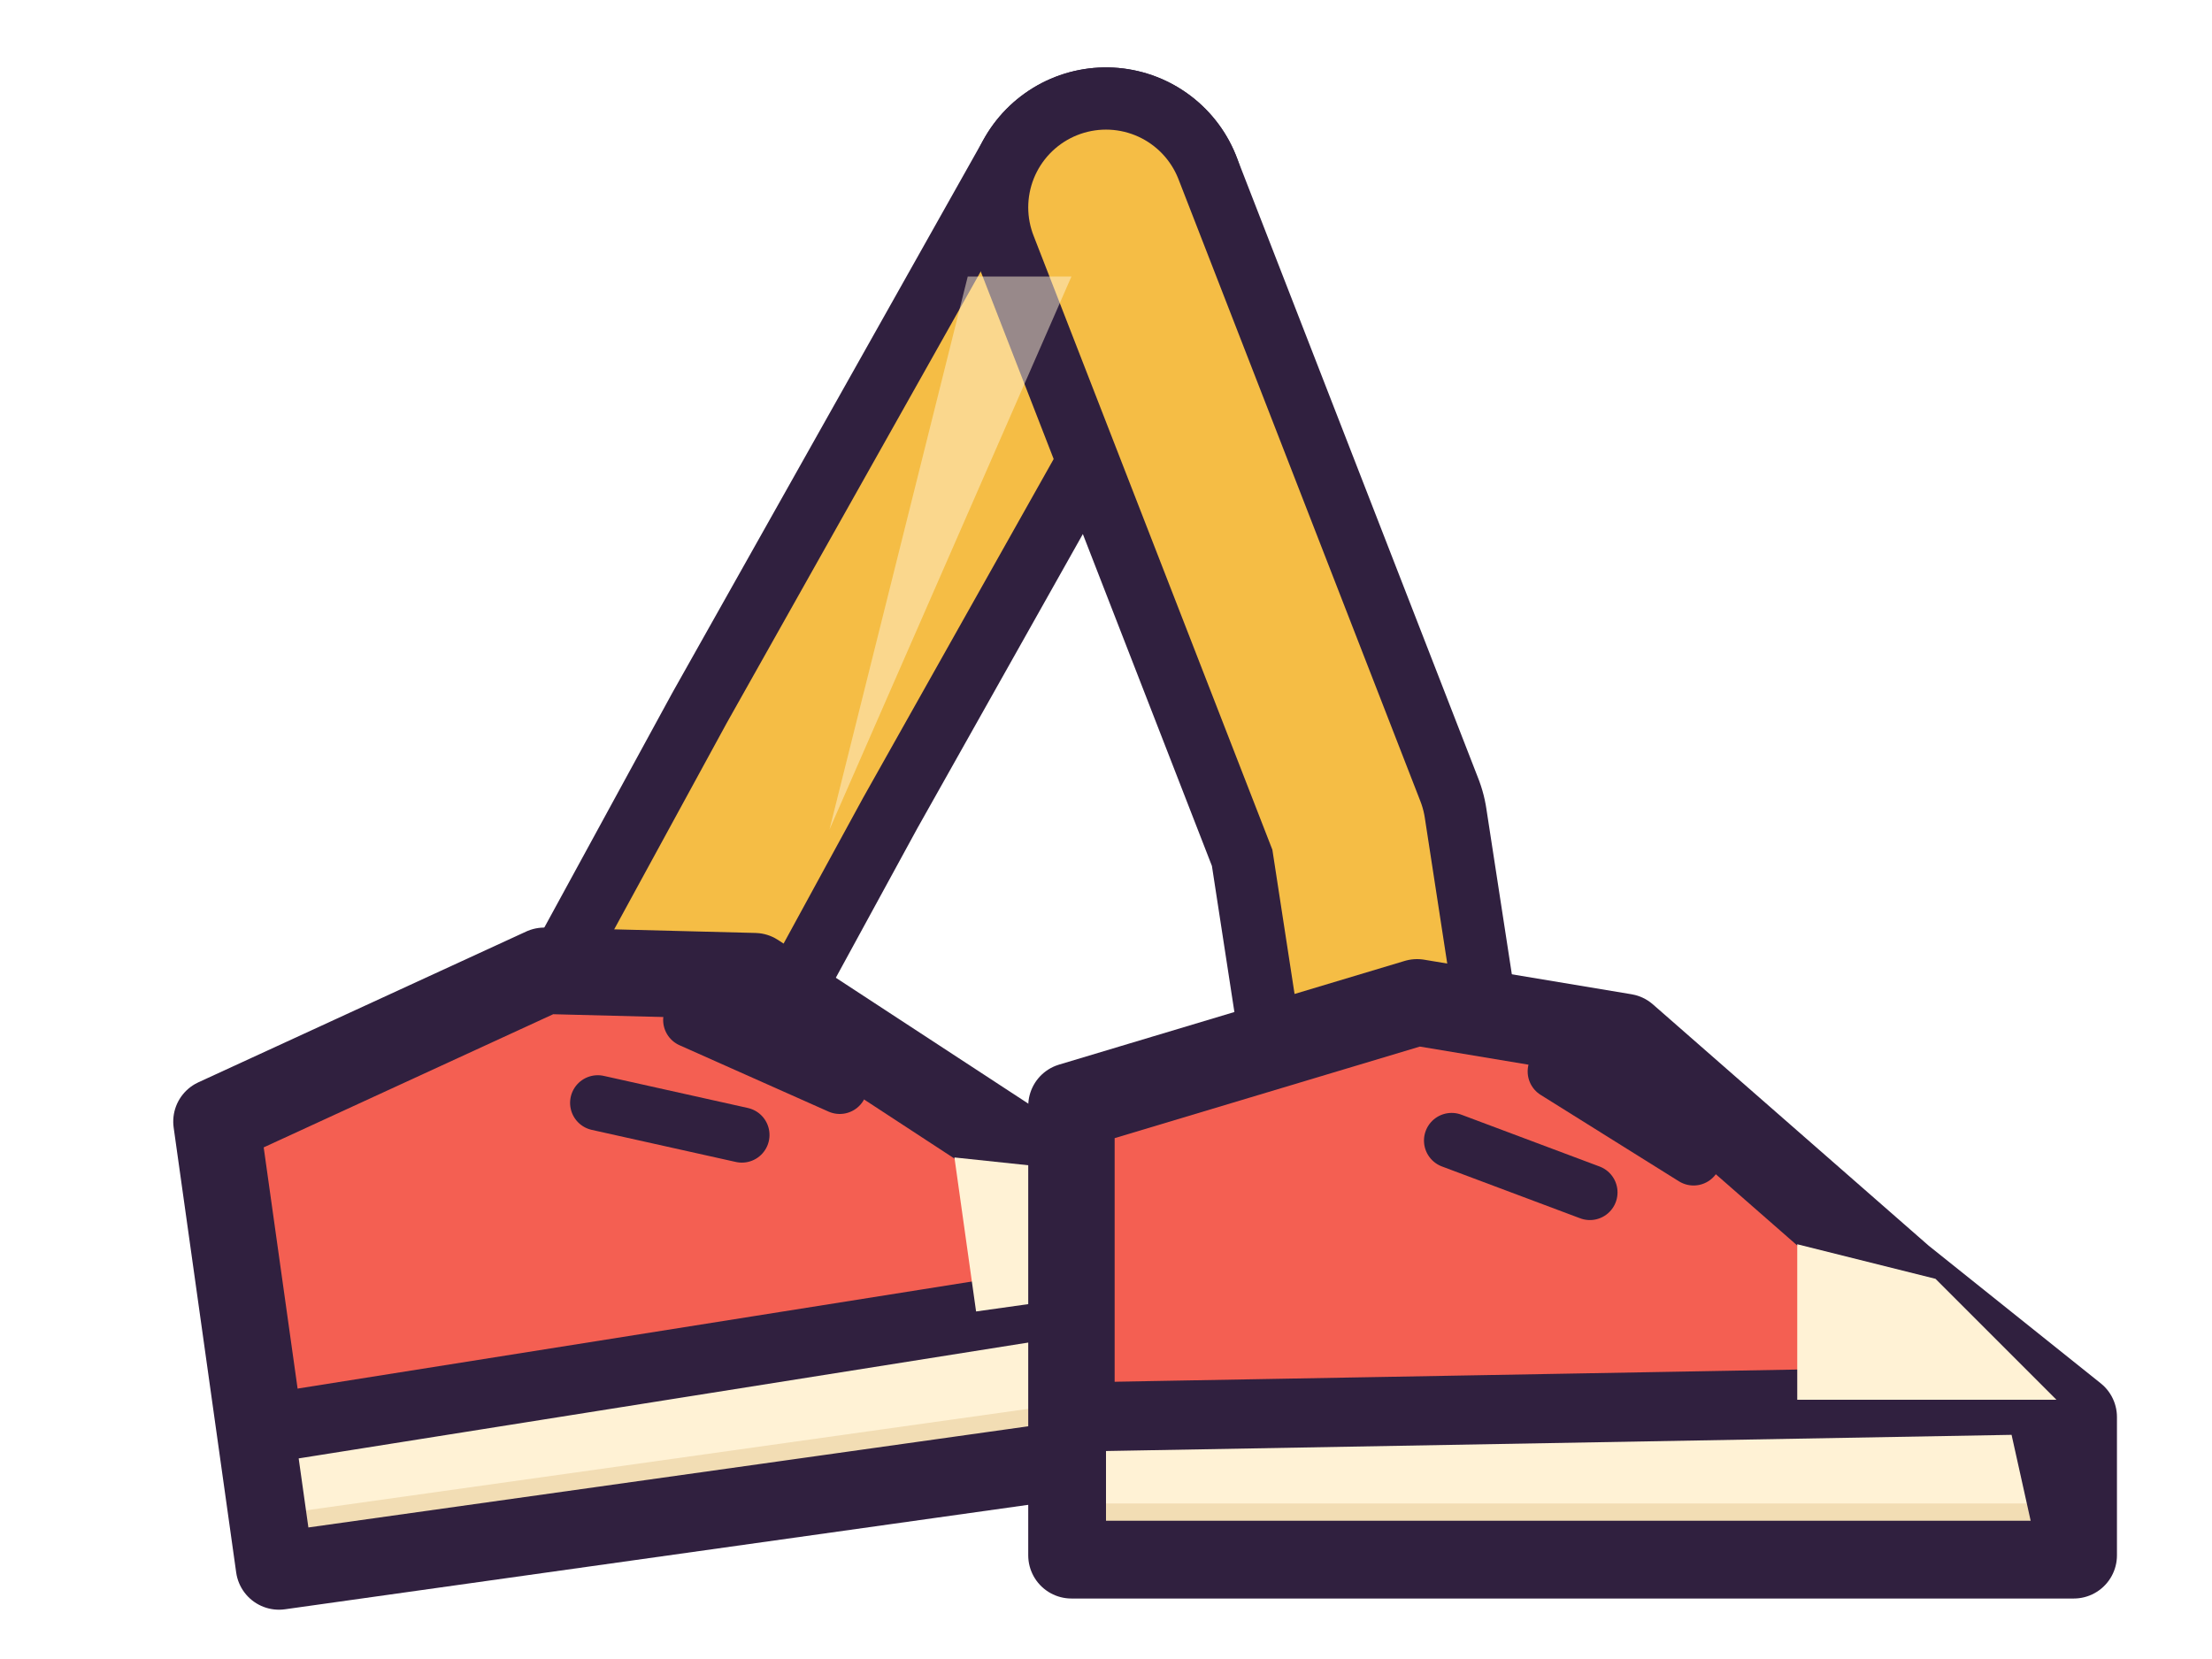
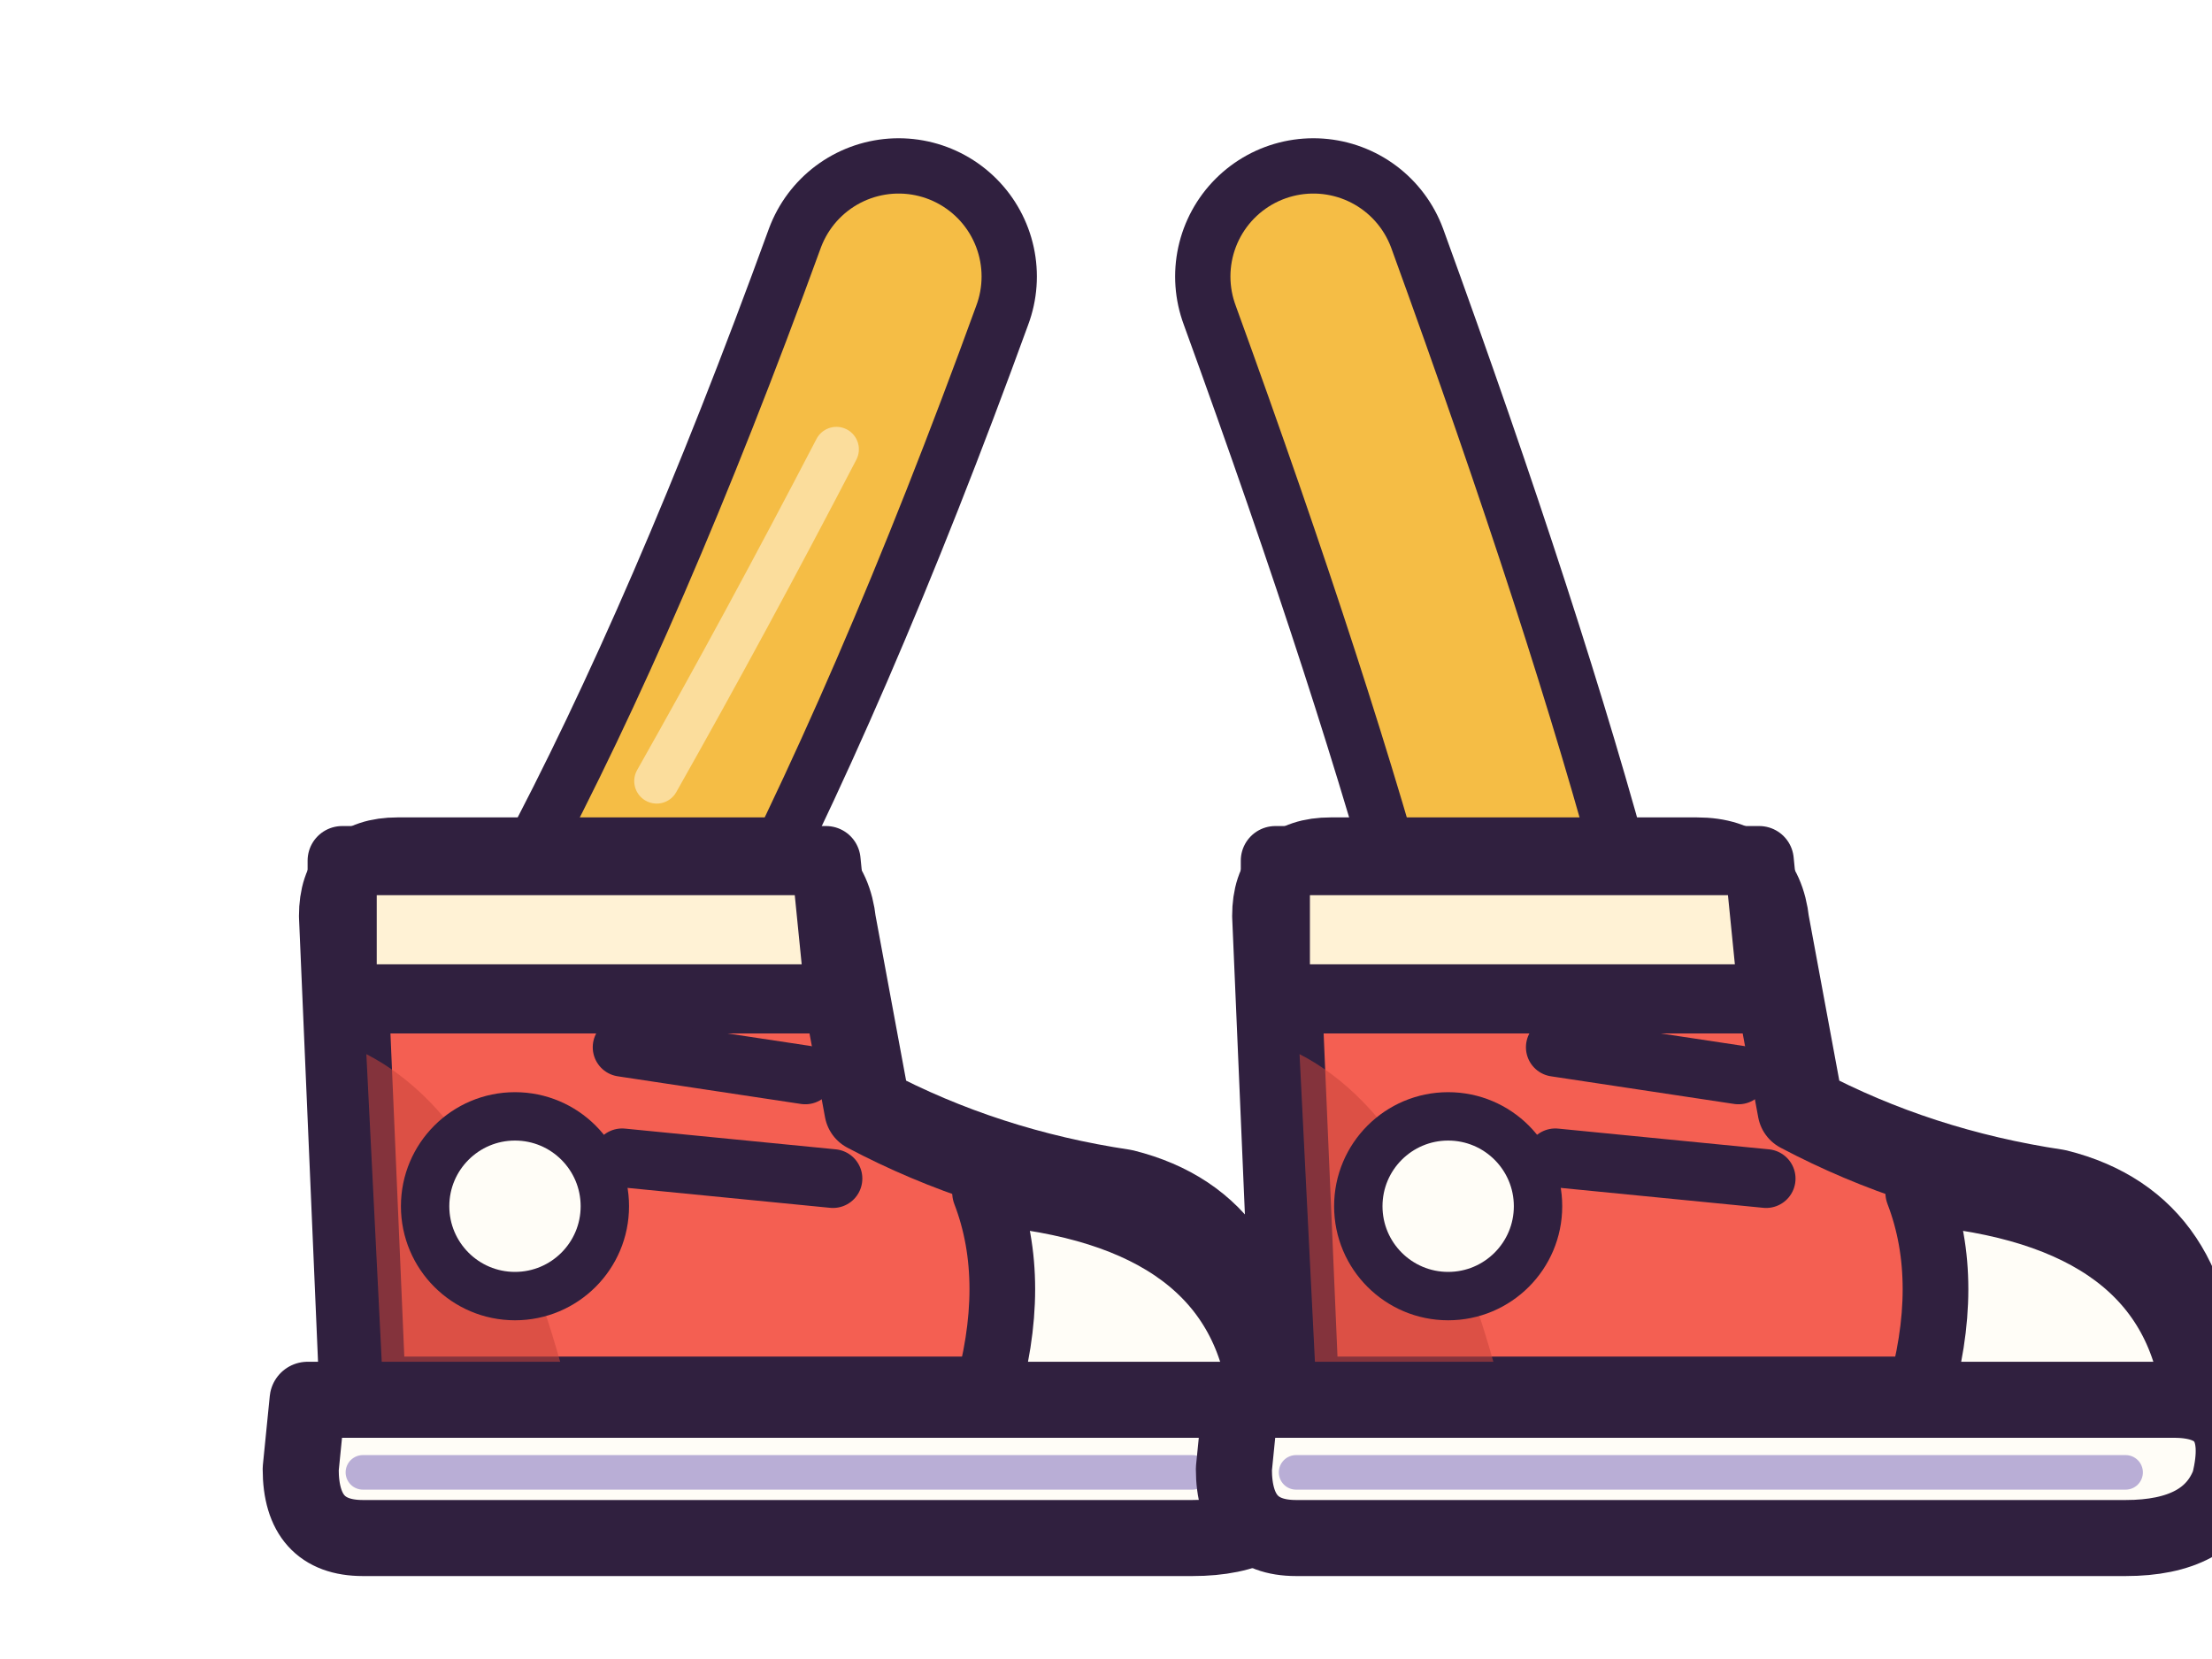
<svg xmlns="http://www.w3.org/2000/svg" width="64" height="48" viewBox="0 0 64 48">
-   <path d="M32 6L23 22L17 33" fill="none" stroke="#30203F" stroke-width="8.1" stroke-linecap="round" stroke-linejoin="round" />
-   <path d="M32 6L23 22L17 33" fill="none" stroke="#F5BD45" stroke-width="4.5" stroke-linecap="round" stroke-linejoin="round" />
-   <g transform="translate(17 37) rotate(-8)">
-     <g>
-       <clipPath id="c1">
-         <path d="M-10 -6L0 -9L6 -8L14 -1L19 3L19 7L-10 7Z" />
-       </clipPath>
-       <path d="M-10 -6L0 -9L6 -8L14 -1L19 3L19 7L-10 7Z" fill="#C9443B" />
-       <g clip-path="url(#c1)">
-         <path transform="translate(-2 -3)" d="M-10 -6L0 -9L6 -8L14 -1L19 3L19 7L-10 7Z" fill="#F45F52" />
-       </g>
-       <path d="M-10 -6L0 -9L6 -8L14 -1L19 3L19 7L-10 7Z" fill="none" stroke="#30203F" stroke-width="2.5" stroke-linejoin="round" />
-     </g>
-     <g>
-       <clipPath id="c2">
-         <path d="M-10 3L18 2.5L19 7L-10 7Z" />
-       </clipPath>
-       <path d="M-10 3L18 2.5L19 7L-10 7Z" fill="#F2DDB4" />
-       <g clip-path="url(#c2)">
-         <path transform="translate(0 -1.5)" d="M-10 3L18 2.5L19 7L-10 7Z" fill="#FFF2D5" />
-       </g>
-       <path d="M-10 3L18 2.5L19 7L-10 7Z" fill="none" stroke="#30203F" stroke-width="2" stroke-linejoin="round" />
-     </g>
-     <path d="M11 -2L15 -1L18.5 2.5L11 2.5Z" fill="#FFF2D5" />
-     <path d="M1 -5L5 -3.5" fill="none" stroke="#30203F" stroke-width="1.6" stroke-linecap="round" stroke-linejoin="round" />
-     <path d="M4 -7L8 -4.5" fill="none" stroke="#30203F" stroke-width="1.6" stroke-linecap="round" stroke-linejoin="round" />
+   <path d="M26 8Q22 19 18 26.5" fill="none" stroke="#30203F" stroke-width="8" stroke-linecap="round" stroke-linejoin="round" />
+   <path d="M26 8Q22 19 18 26.5" fill="none" stroke="#F5BD45" stroke-width="4.8" stroke-linecap="round" stroke-linejoin="round" />
+   <g transform="translate(18.5 44.5) rotate(0 0 0)">
+     <path d="M-8 -4L-8.6 -18Q-8.6 -19.6 -7 -19.6L3.6 -19.6Q5.4 -19.6 5.6 -17.8L6.6 -12.4Q10 -10.6 14 -10Q18 -9 18 -4Z" fill="#F45F52" stroke="#30203F" stroke-width="2.5" stroke-linejoin="round" />
+     <path d="M-7.4 -4L-7.9 -14Q-4 -12 -2 -4Z" fill="#C9443B" opacity=".55" />
+     <path d="M-8.6 -19.6L5.4 -19.6L5.8 -15.6L-8.6 -15.6Z" fill="#FFF2D5" stroke="#30203F" stroke-width="2" stroke-linejoin="round" />
+     <path d="M10 -10Q17.4 -9.4 18 -4L10 -4Q11 -7.4 10 -10Z" fill="#FFFDF7" stroke="#30203F" stroke-width="1.9" stroke-linejoin="round" />
+     <path d="M-0.5 -14.2L4.8 -13.4M-0.5 -11L5.6 -10.4" fill="none" stroke="#30203F" stroke-width="1.7" stroke-linecap="round" stroke-linejoin="round" />
+     <circle cx="-3.6" cy="-9.6" r="2.6" fill="#FFFDF7" stroke="#30203F" stroke-width="1.4" />
+     <path d="M-9.6 -4L17.4 -4Q19.6 -4 19 -1.6Q18.4 0 16 0L-8 0Q-9.8 0 -9.8 -2Z" fill="#FFFDF7" stroke="#30203F" stroke-width="2.2" stroke-linejoin="round" />
+     <path d="M-8 -1.9L16 -1.9" fill="none" stroke="#B9AED6" stroke-width="1" stroke-linecap="round" stroke-linejoin="round" />
  </g>
-   <path d="M32 6L39 24L41 37" fill="none" stroke="#30203F" stroke-width="8.1" stroke-linecap="round" stroke-linejoin="round" />
-   <path d="M32 6L39 24L41 37" fill="none" stroke="#F5BD45" stroke-width="4.5" stroke-linecap="round" stroke-linejoin="round" />
-   <g transform="translate(41 38) rotate(0)">
-     <g>
-       <clipPath id="c3">
-         <path d="M-10 -6L0 -9L6 -8L14 -1L19 3L19 7L-10 7Z" />
-       </clipPath>
-       <path d="M-10 -6L0 -9L6 -8L14 -1L19 3L19 7L-10 7Z" fill="#C9443B" />
-       <g clip-path="url(#c3)">
-         <path transform="translate(-2 -3)" d="M-10 -6L0 -9L6 -8L14 -1L19 3L19 7L-10 7Z" fill="#F45F52" />
-       </g>
-       <path d="M-10 -6L0 -9L6 -8L14 -1L19 3L19 7L-10 7Z" fill="none" stroke="#30203F" stroke-width="2.5" stroke-linejoin="round" />
-     </g>
-     <g>
-       <clipPath id="c4">
-         <path d="M-10 3L18 2.5L19 7L-10 7Z" />
-       </clipPath>
-       <path d="M-10 3L18 2.5L19 7L-10 7Z" fill="#F2DDB4" />
-       <g clip-path="url(#c4)">
-         <path transform="translate(0 -1.5)" d="M-10 3L18 2.5L19 7L-10 7Z" fill="#FFF2D5" />
-       </g>
-       <path d="M-10 3L18 2.5L19 7L-10 7Z" fill="none" stroke="#30203F" stroke-width="2" stroke-linejoin="round" />
-     </g>
-     <path d="M11 -2L15 -1L18.5 2.5L11 2.5Z" fill="#FFF2D5" />
-     <path d="M1 -5L5 -3.5" fill="none" stroke="#30203F" stroke-width="1.6" stroke-linecap="round" stroke-linejoin="round" />
-     <path d="M4 -7L8 -4.5" fill="none" stroke="#30203F" stroke-width="1.6" stroke-linecap="round" stroke-linejoin="round" />
+   <path d="M38 8Q42 19 44 26.5" fill="none" stroke="#30203F" stroke-width="8" stroke-linecap="round" stroke-linejoin="round" />
+   <path d="M38 8Q42 19 44 26.5" fill="none" stroke="#F5BD45" stroke-width="4.8" stroke-linecap="round" stroke-linejoin="round" />
+   <g transform="translate(45.5 44.5) rotate(0 0 0)">
+     <path d="M-8 -4L-8.6 -18Q-8.6 -19.6 -7 -19.6L3.6 -19.6Q5.4 -19.6 5.6 -17.8L6.6 -12.4Q10 -10.6 14 -10Q18 -9 18 -4Z" fill="#F45F52" stroke="#30203F" stroke-width="2.5" stroke-linejoin="round" />
+     <path d="M-7.4 -4L-7.9 -14Q-4 -12 -2 -4Z" fill="#C9443B" opacity=".55" />
+     <path d="M-8.6 -19.6L5.4 -19.6L5.8 -15.6L-8.6 -15.6Z" fill="#FFF2D5" stroke="#30203F" stroke-width="2" stroke-linejoin="round" />
+     <path d="M10 -10Q17.4 -9.4 18 -4L10 -4Q11 -7.4 10 -10Z" fill="#FFFDF7" stroke="#30203F" stroke-width="1.9" stroke-linejoin="round" />
+     <path d="M-0.5 -14.2L4.8 -13.4M-0.5 -11L5.6 -10.4" fill="none" stroke="#30203F" stroke-width="1.7" stroke-linecap="round" stroke-linejoin="round" />
+     <circle cx="-3.6" cy="-9.6" r="2.6" fill="#FFFDF7" stroke="#30203F" stroke-width="1.4" />
+     <path d="M-9.6 -4L17.4 -4Q19.6 -4 19 -1.6Q18.4 0 16 0L-8 0Q-9.8 0 -9.8 -2Z" fill="#FFFDF7" stroke="#30203F" stroke-width="2.2" stroke-linejoin="round" />
+     <path d="M-8 -1.9L16 -1.9" fill="none" stroke="#B9AED6" stroke-width="1" stroke-linecap="round" stroke-linejoin="round" />
  </g>
-   <path d="M28 8L31 8L24 24Z" fill="#FFF2D5" opacity=".5" />
+   <g opacity="0.6">
+     <path d="M24.2 13Q21.6 18 19 22.6" fill="none" stroke="#FFF2D5" stroke-width="1.3" stroke-linecap="round" stroke-linejoin="round" />
+   </g>
</svg>
